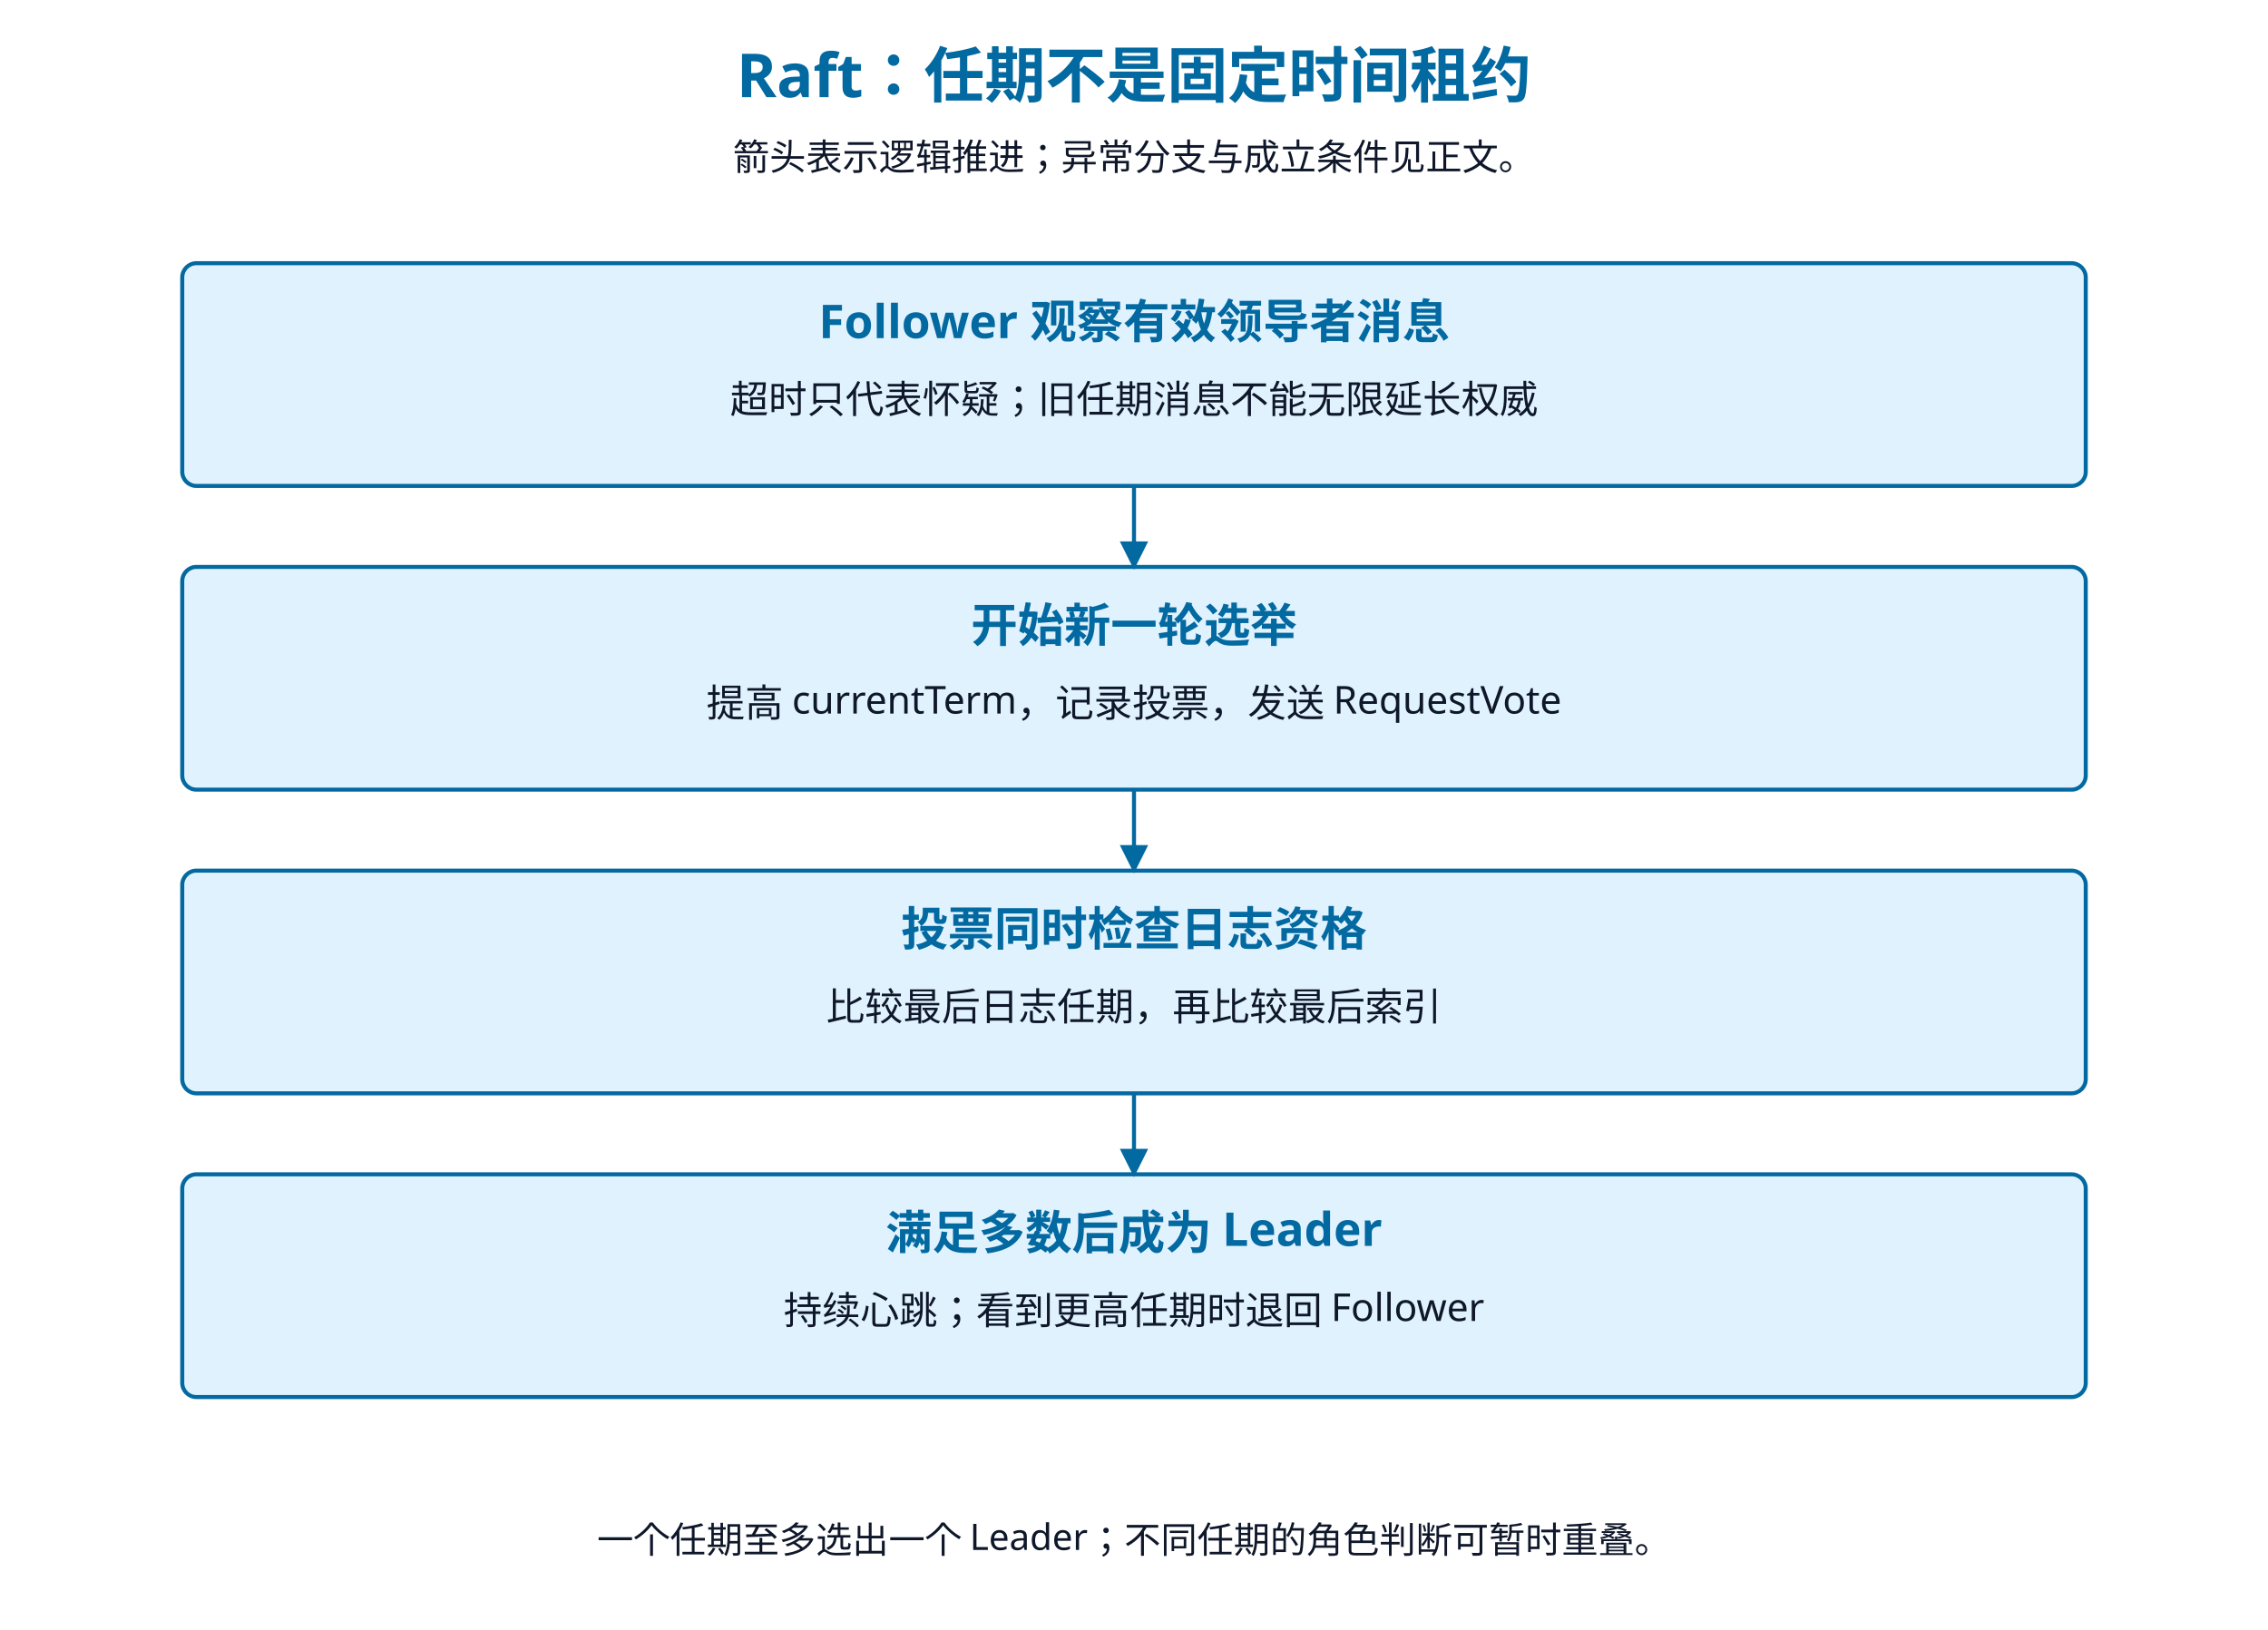
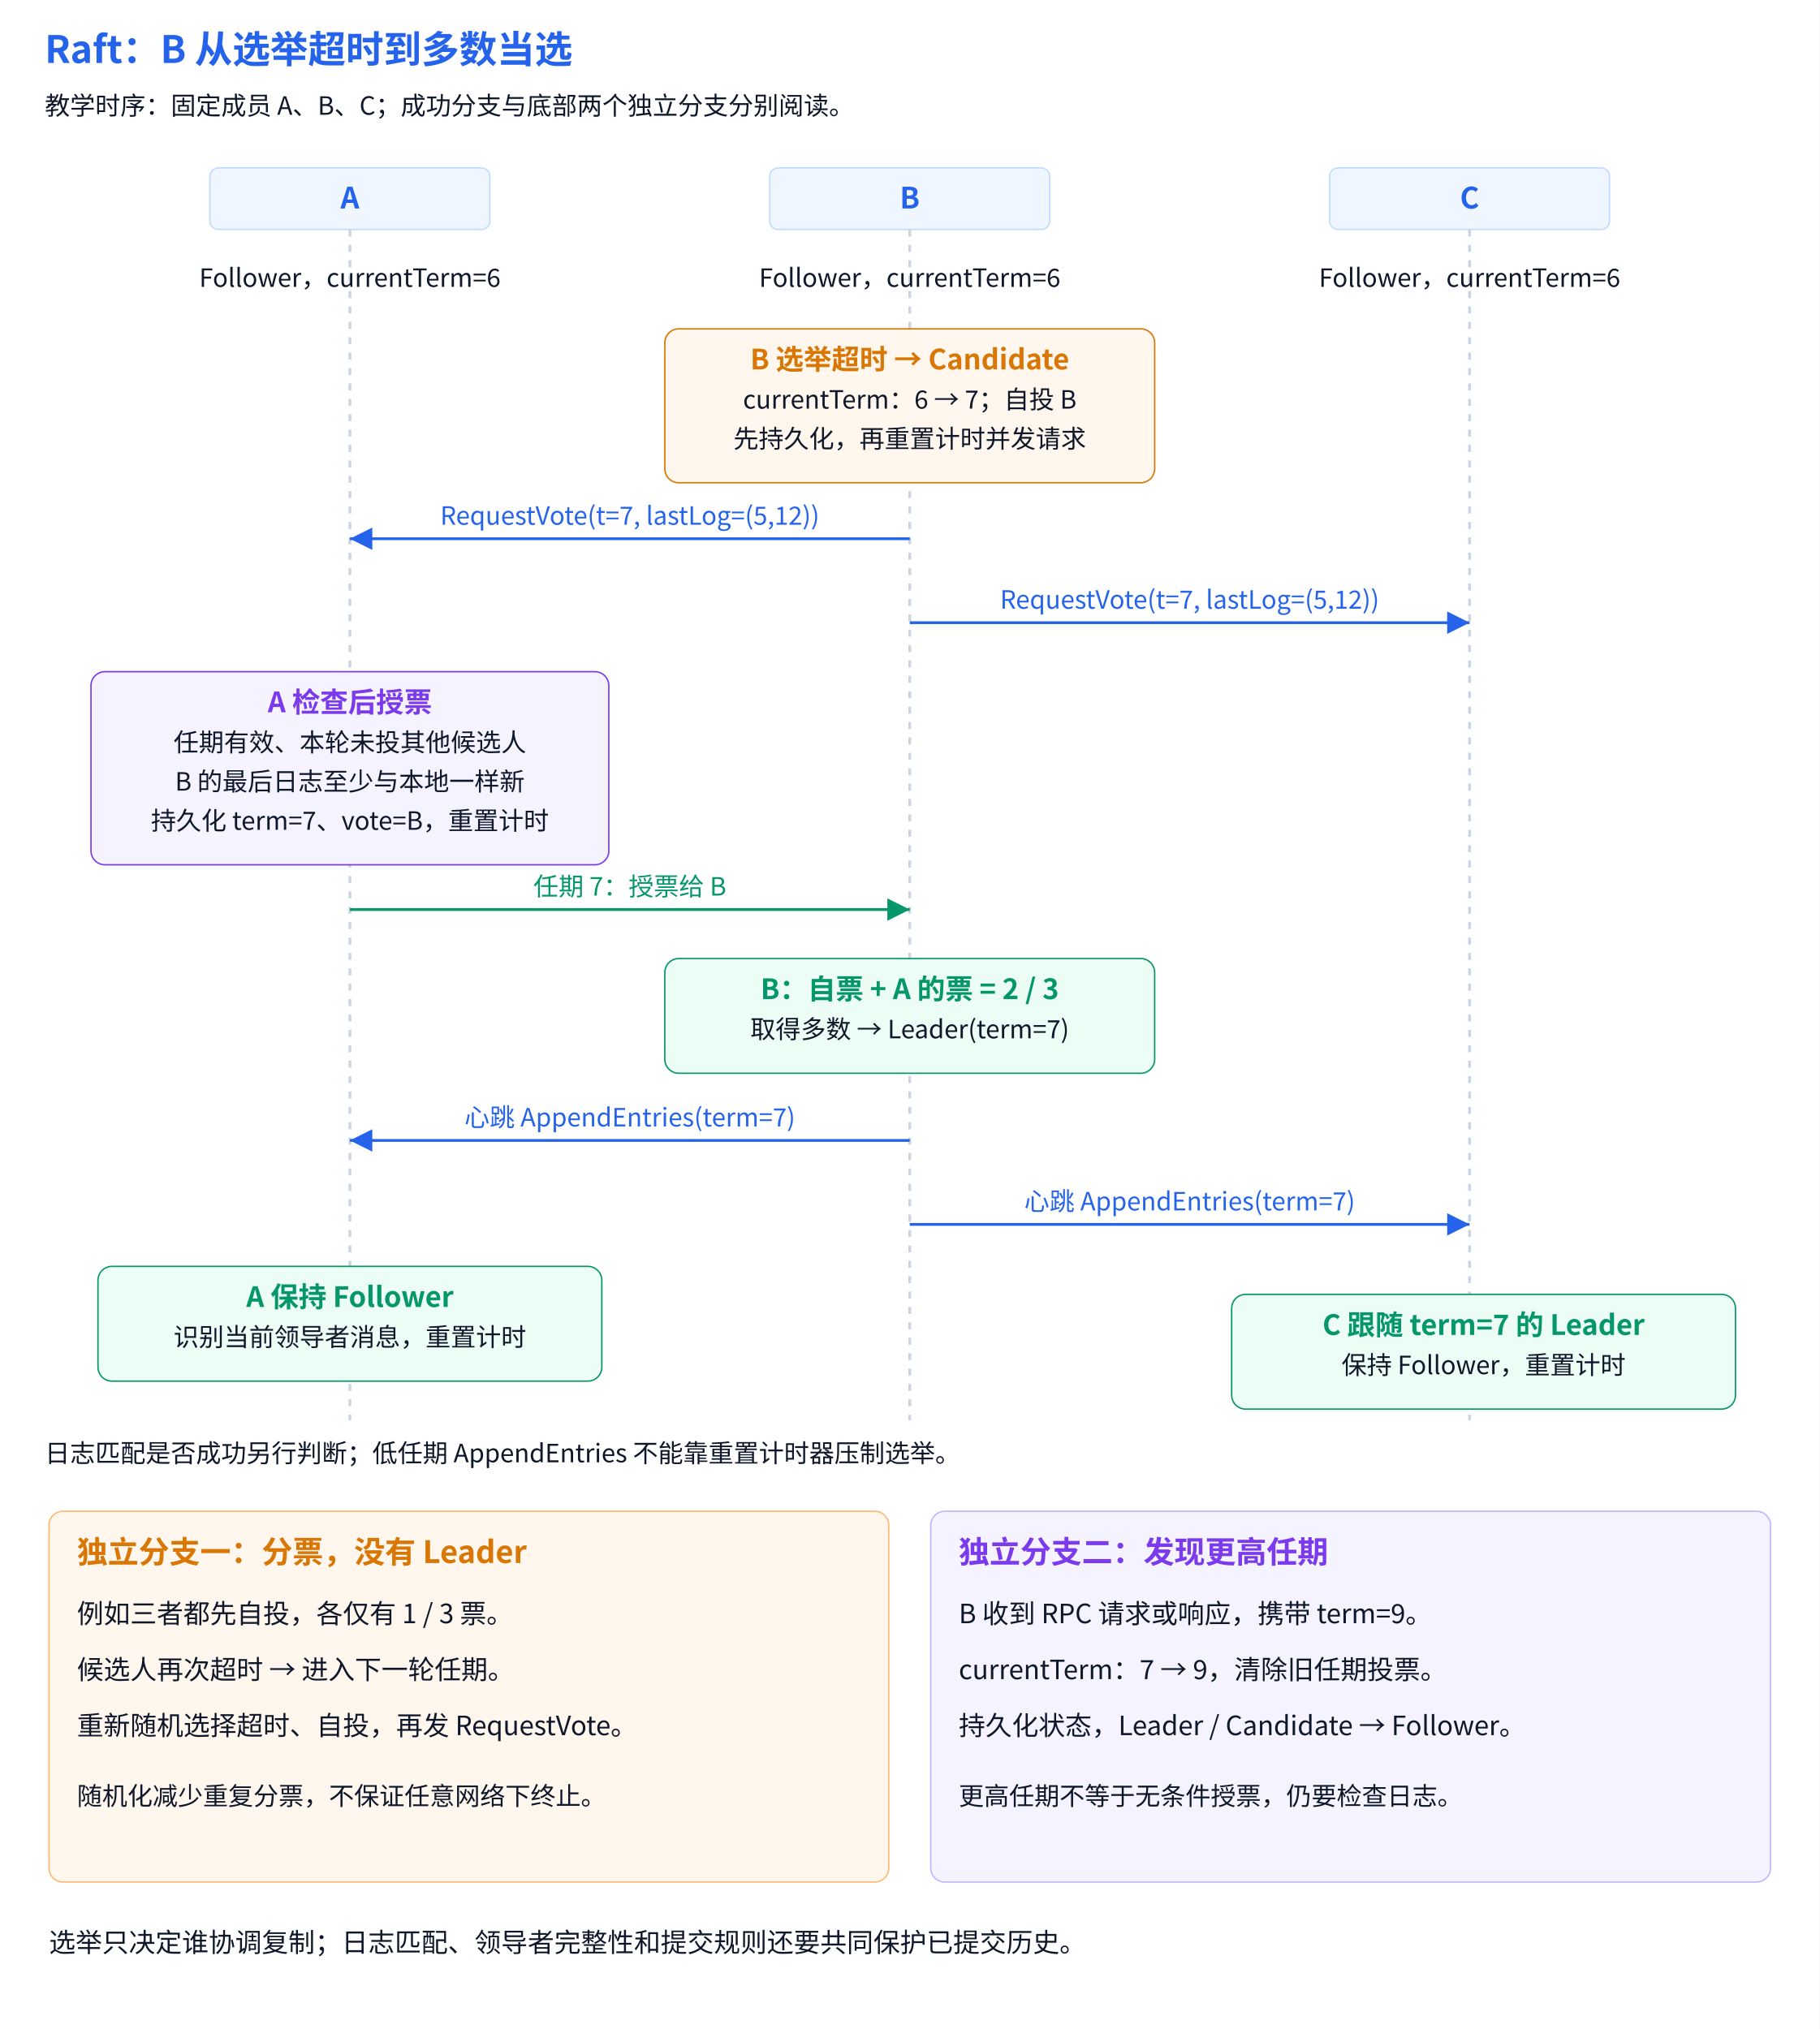
- <svg xmlns="http://www.w3.org/2000/svg" width="1120" height="805" viewBox="0 0 1120 805" role="img" aria-labelledby="title desc">
+ <svg xmlns="http://www.w3.org/2000/svg" width="1300" height="1450" viewBox="0 0 1300 1450" role="img" aria-labelledby="title desc">
  <defs>
-     <pattern id="grid" width="24" height="24" patternUnits="userSpaceOnUse">
-       <path d="M24 0H0V24" fill="none" stroke="#E7F1F8" stroke-width="1" />
-     </pattern>
-     <marker id="arrow" viewBox="0 0 10 10" refX="9" refY="5" markerWidth="7" markerHeight="7" orient="auto">
-       <path d="M0 0L10 5L0 10Z" fill="#0369A1" />
+     <marker id="blue" viewBox="0 0 10 10" refX="10" refY="5" markerWidth="8" markerHeight="8" orient="auto">
+       <path d="M0 0L10 5L0 10Z" fill="#2563EB" />
+     </marker>
+     <marker id="purple" viewBox="0 0 10 10" refX="10" refY="5" markerWidth="8" markerHeight="8" orient="auto">
+       <path d="M0 0L10 5L0 10Z" fill="#7C3AED" />
+     </marker>
+     <marker id="green" viewBox="0 0 10 10" refX="10" refY="5" markerWidth="8" markerHeight="8" orient="auto">
+       <path d="M0 0L10 5L0 10Z" fill="#059669" />
+     </marker>
+     <marker id="orange" viewBox="0 0 10 10" refX="10" refY="5" markerWidth="8" markerHeight="8" orient="auto">
+       <path d="M0 0L10 5L0 10Z" fill="#D97706" />
+     </marker>
+     <marker id="red" viewBox="0 0 10 10" refX="10" refY="5" markerWidth="8" markerHeight="8" orient="auto">
+       <path d="M0 0L10 5L0 10Z" fill="#DC2626" />
    </marker>
  </defs>
  <rect width="100%" height="100%" fill="#FFFFFF" />
-   <g font-family="Microsoft YaHei,Segoe UI,sans-serif">
-     <text x="560.0" y="48" text-anchor="middle" fill="#0369A1" font-size="30" font-weight="600">
-       <tspan x="560.0" dy="0">Raft：任期不是固定时间租约</tspan>
-     </text>
-     <text x="560.0" y="84" text-anchor="middle" fill="#0F172A" font-size="18" font-weight="400">
-       <tspan x="560.0" dy="0">箭头表示逻辑推进；异常分支与成立条件见正文。</tspan>
-     </text>
-     <rect x="90" y="130" width="940" height="110" rx="7" fill="#E0F2FE" stroke="#0369A1" stroke-width="2" />
-     <text x="560.0" y="167" text-anchor="middle" fill="#0369A1" font-size="23" font-weight="600">
-       <tspan x="560.0" dy="0">Follower 观察有效领导者消息</tspan>
-     </text>
-     <text x="560.0" y="204" text-anchor="middle" fill="#0F172A" font-size="19" font-weight="400">
-       <tspan x="560.0" dy="0">超时只代表怀疑；旧任期消息不能无限延长权威</tspan>
-     </text>
-     <rect x="90" y="280" width="940" height="110" rx="7" fill="#E0F2FE" stroke="#0369A1" stroke-width="2" />
-     <text x="560.0" y="317" text-anchor="middle" fill="#0369A1" font-size="23" font-weight="600">
-       <tspan x="560.0" dy="0">开始新一轮选举</tspan>
-     </text>
-     <text x="560.0" y="354" text-anchor="middle" fill="#0F172A" font-size="19" font-weight="400">
-       <tspan x="560.0" dy="0">提高 currentTerm，记录投票，发送 RequestVote</tspan>
-     </text>
-     <path d="M560 240 L560 280" fill="none" stroke="#0369A1" stroke-width="2" marker-end="url(#arrow)" />
-     <rect x="90" y="430" width="940" height="110" rx="7" fill="#E0F2FE" stroke="#0369A1" stroke-width="2" />
-     <text x="560.0" y="467" text-anchor="middle" fill="#0369A1" font-size="23" font-weight="600">
-       <tspan x="560.0" dy="0">投票同时检查日志资格</tspan>
-     </text>
-     <text x="560.0" y="504" text-anchor="middle" fill="#0F172A" font-size="19" font-weight="400">
-       <tspan x="560.0" dy="0">比较最后日志任期，再比较最后索引</tspan>
-     </text>
-     <path d="M560 390 L560 430" fill="none" stroke="#0369A1" stroke-width="2" marker-end="url(#arrow)" />
-     <rect x="90" y="580" width="940" height="110" rx="7" fill="#E0F2FE" stroke="#0369A1" stroke-width="2" />
-     <text x="560.0" y="617" text-anchor="middle" fill="#0369A1" font-size="23" font-weight="600">
-       <tspan x="560.0" dy="0">满足多数后成为 Leader</tspan>
-     </text>
-     <text x="560.0" y="654" text-anchor="middle" fill="#0F172A" font-size="19" font-weight="400">
-       <tspan x="560.0" dy="0">持续心跳；看到更高任期时退回 Follower</tspan>
-     </text>
-     <path d="M560 540 L560 580" fill="none" stroke="#0369A1" stroke-width="2" marker-end="url(#arrow)" />
-     <text x="560.0" y="767" text-anchor="middle" fill="#0F172A" font-size="18" font-weight="400">
-       <tspan x="560.0" dy="0">一个任期至多选出一个 Leader；不同任期的角色判断可暂时重叠。</tspan>
-     </text>
+   <g font-family="Microsoft YaHei, Noto Sans CJK SC, Segoe UI, sans-serif" fill="#0F172A">
+     <text x="32" y="45" font-size="27" fill="#2563EB" text-anchor="start" font-weight="600">Raft：B 从选举超时到多数当选</text>
+     <text x="32" y="82" font-size="18" fill="#0F172A" text-anchor="start">教学时序：固定成员 A、B、C；成功分支与底部两个独立分支分别阅读。</text>
+     <rect x="150.0" y="120" width="200" height="44" rx="6" fill="#EFF6FF" stroke="#BFDBFE" />
+     <text x="250" y="149" font-size="21" fill="#2563EB" text-anchor="middle" font-weight="600">A</text>
+     <path d="M250 164V1015" fill="none" stroke="#CBD5E1" stroke-width="2" stroke-dasharray="5 6" />
+     <text x="250" y="205" font-size="18" fill="#0F172A" text-anchor="middle">Follower，currentTerm=6</text>
+     <rect x="550.0" y="120" width="200" height="44" rx="6" fill="#EFF6FF" stroke="#BFDBFE" />
+     <text x="650" y="149" font-size="21" fill="#2563EB" text-anchor="middle" font-weight="600">B</text>
+     <path d="M650 164V1015" fill="none" stroke="#CBD5E1" stroke-width="2" stroke-dasharray="5 6" />
+     <text x="650" y="205" font-size="18" fill="#0F172A" text-anchor="middle">Follower，currentTerm=6</text>
+     <rect x="950.0" y="120" width="200" height="44" rx="6" fill="#EFF6FF" stroke="#BFDBFE" />
+     <text x="1050" y="149" font-size="21" fill="#2563EB" text-anchor="middle" font-weight="600">C</text>
+     <path d="M1050 164V1015" fill="none" stroke="#CBD5E1" stroke-width="2" stroke-dasharray="5 6" />
+     <text x="1050" y="205" font-size="18" fill="#0F172A" text-anchor="middle">Follower，currentTerm=6</text>
+     <rect x="475" y="235" width="350" height="110" rx="10" fill="#FFF7ED" stroke="#D97706" />
+     <text x="650.0" y="264" font-size="20" fill="#D97706" text-anchor="middle" font-weight="600">B 选举超时 → Candidate</text>
+     <text x="650.0" y="292" font-size="18" fill="#0F172A" text-anchor="middle">currentTerm：6 → 7；自投 B</text>
+     <text x="650.0" y="320" font-size="18" fill="#0F172A" text-anchor="middle">先持久化，再重置计时并发请求</text>
+     <path d="M650 385H250" fill="none" stroke="#2563EB" stroke-width="2" marker-end="url(#blue)" />
+     <text x="450.0" y="375" font-size="18" fill="#2563EB" text-anchor="middle">RequestVote(t=7, lastLog=(5,12))</text>
+     <path d="M650 445H1050" fill="none" stroke="#2563EB" stroke-width="2" marker-end="url(#blue)" />
+     <text x="850.0" y="435" font-size="18" fill="#2563EB" text-anchor="middle">RequestVote(t=7, lastLog=(5,12))</text>
+     <rect x="65" y="480" width="370" height="138" rx="10" fill="#F5F3FF" stroke="#7C3AED" />
+     <text x="250.0" y="509" font-size="20" fill="#7C3AED" text-anchor="middle" font-weight="600">A 检查后授票</text>
+     <text x="250.0" y="537" font-size="18" fill="#0F172A" text-anchor="middle">任期有效、本轮未投其他候选人</text>
+     <text x="250.0" y="565" font-size="18" fill="#0F172A" text-anchor="middle">B 的最后日志至少与本地一样新</text>
+     <text x="250.0" y="593" font-size="18" fill="#0F172A" text-anchor="middle">持久化 term=7、vote=B，重置计时</text>
+     <path d="M250 650H650" fill="none" stroke="#059669" stroke-width="2" marker-end="url(#green)" />
+     <text x="450.0" y="640" font-size="18" fill="#059669" text-anchor="middle">任期 7：授票给 B</text>
+     <rect x="475" y="685" width="350" height="82" rx="10" fill="#ECFDF5" stroke="#059669" />
+     <text x="650.0" y="714" font-size="20" fill="#059669" text-anchor="middle" font-weight="600">B：自票 + A 的票 = 2 / 3</text>
+     <text x="650.0" y="742" font-size="18" fill="#0F172A" text-anchor="middle">取得多数 → Leader(term=7)</text>
+     <path d="M650 815H250" fill="none" stroke="#2563EB" stroke-width="2" marker-end="url(#blue)" />
+     <text x="450.0" y="805" font-size="18" fill="#2563EB" text-anchor="middle">心跳 AppendEntries(term=7)</text>
+     <path d="M650 875H1050" fill="none" stroke="#2563EB" stroke-width="2" marker-end="url(#blue)" />
+     <text x="850.0" y="865" font-size="18" fill="#2563EB" text-anchor="middle">心跳 AppendEntries(term=7)</text>
+     <rect x="70" y="905" width="360" height="82" rx="10" fill="#ECFDF5" stroke="#059669" />
+     <text x="250.0" y="934" font-size="20" fill="#059669" text-anchor="middle" font-weight="600">A 保持 Follower</text>
+     <text x="250.0" y="962" font-size="18" fill="#0F172A" text-anchor="middle">识别当前领导者消息，重置计时</text>
+     <rect x="880" y="925" width="360" height="82" rx="10" fill="#ECFDF5" stroke="#059669" />
+     <text x="1060.0" y="954" font-size="20" fill="#059669" text-anchor="middle" font-weight="600">C 跟随 term=7 的 Leader</text>
+     <text x="1060.0" y="982" font-size="18" fill="#0F172A" text-anchor="middle">保持 Follower，重置计时</text>
+     <text x="32" y="1045" font-size="18" fill="#0F172A" text-anchor="start">日志匹配是否成功另行判断；低任期 AppendEntries 不能靠重置计时器压制选举。</text>
+     <rect x="35" y="1080" width="600" height="265" rx="10" fill="#FFF7ED" stroke="#FDBA74" />
+     <text x="55" y="1117" font-size="22" fill="#D97706" text-anchor="start" font-weight="600">独立分支一：分票，没有 Leader</text>
+     <text x="55" y="1160" font-size="19" fill="#0F172A" text-anchor="start">例如三者都先自投，各仅有 1 / 3 票。</text>
+     <text x="55" y="1200" font-size="19" fill="#0F172A" text-anchor="start">候选人再次超时 → 进入下一轮任期。</text>
+     <text x="55" y="1240" font-size="19" fill="#0F172A" text-anchor="start">重新随机选择超时、自投，再发 RequestVote。</text>
+     <text x="55" y="1290" font-size="18" fill="#0F172A" text-anchor="start">随机化减少重复分票，不保证任意网络下终止。</text>
+     <rect x="665" y="1080" width="600" height="265" rx="10" fill="#F5F3FF" stroke="#C4B5FD" />
+     <text x="685" y="1117" font-size="22" fill="#7C3AED" text-anchor="start" font-weight="600">独立分支二：发现更高任期</text>
+     <text x="685" y="1160" font-size="19" fill="#0F172A" text-anchor="start">B 收到 RPC 请求或响应，携带 term=9。</text>
+     <text x="685" y="1200" font-size="19" fill="#0F172A" text-anchor="start">currentTerm：7 → 9，清除旧任期投票。</text>
+     <text x="685" y="1240" font-size="19" fill="#0F172A" text-anchor="start">持久化状态，Leader / Candidate → Follower。</text>
+     <text x="685" y="1290" font-size="18" fill="#0F172A" text-anchor="start">更高任期不等于无条件授票，仍要检查日志。</text>
+     <text x="35" y="1395" font-size="19" fill="#0F172A" text-anchor="start">选举只决定谁协调复制；日志匹配、领导者完整性和提交规则还要共同保护已提交历史。</text>
  </g>
</svg>
